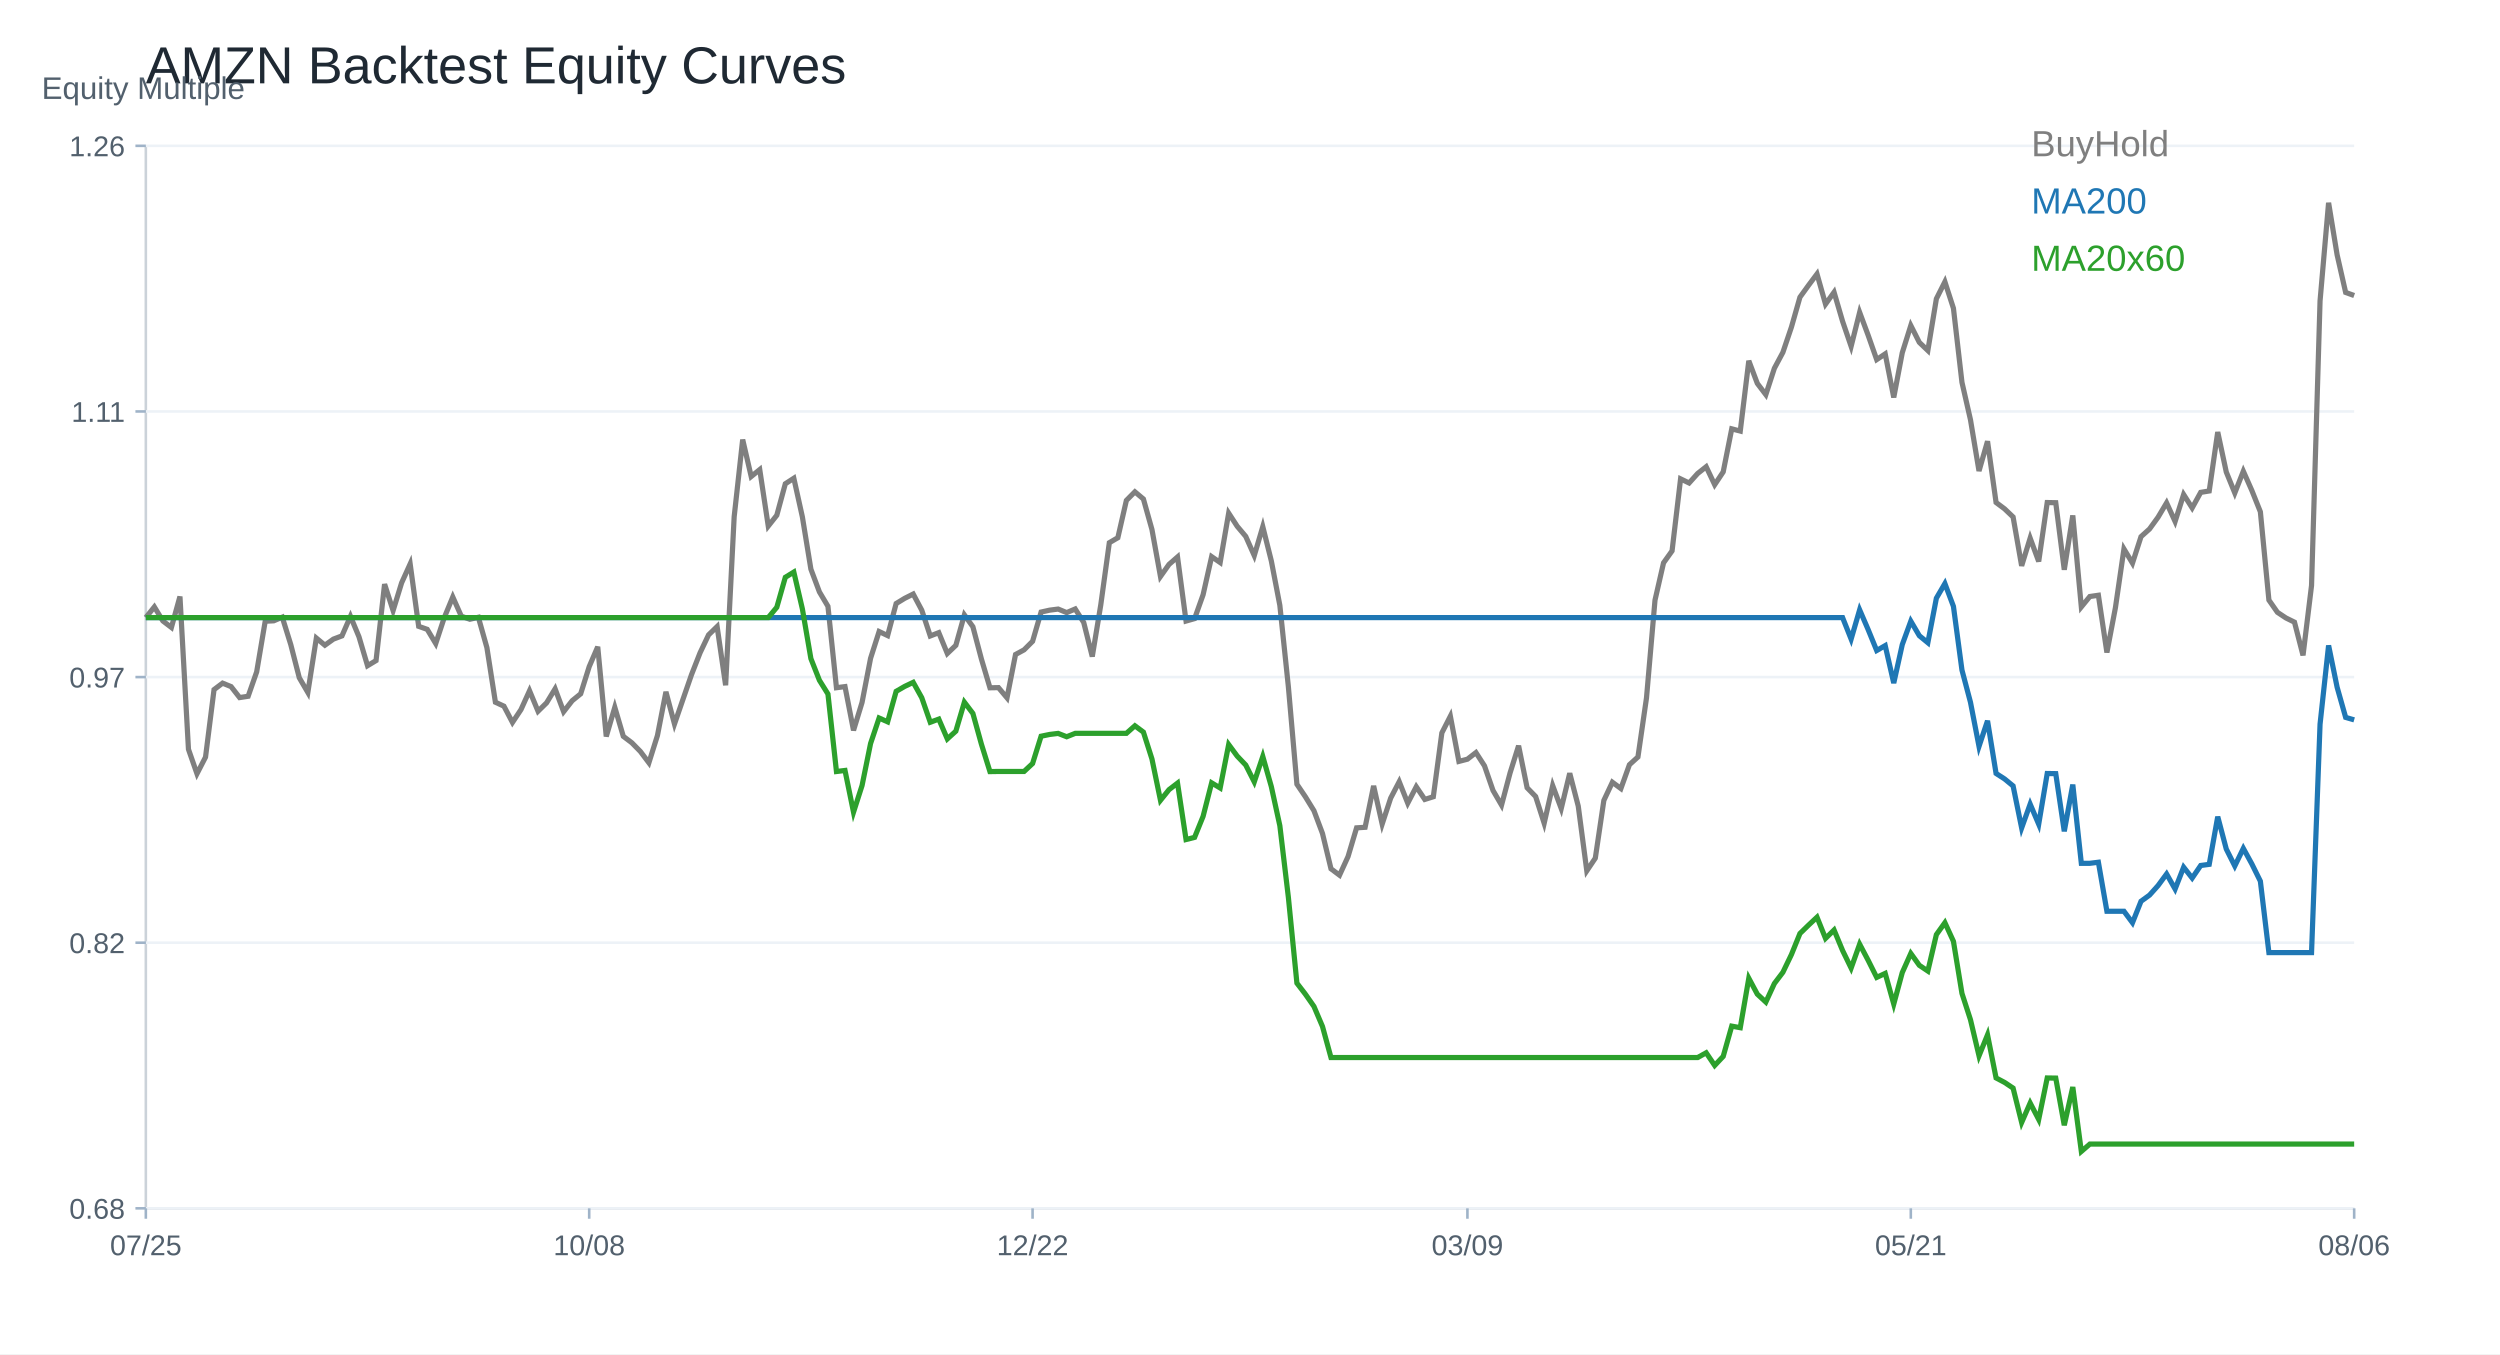
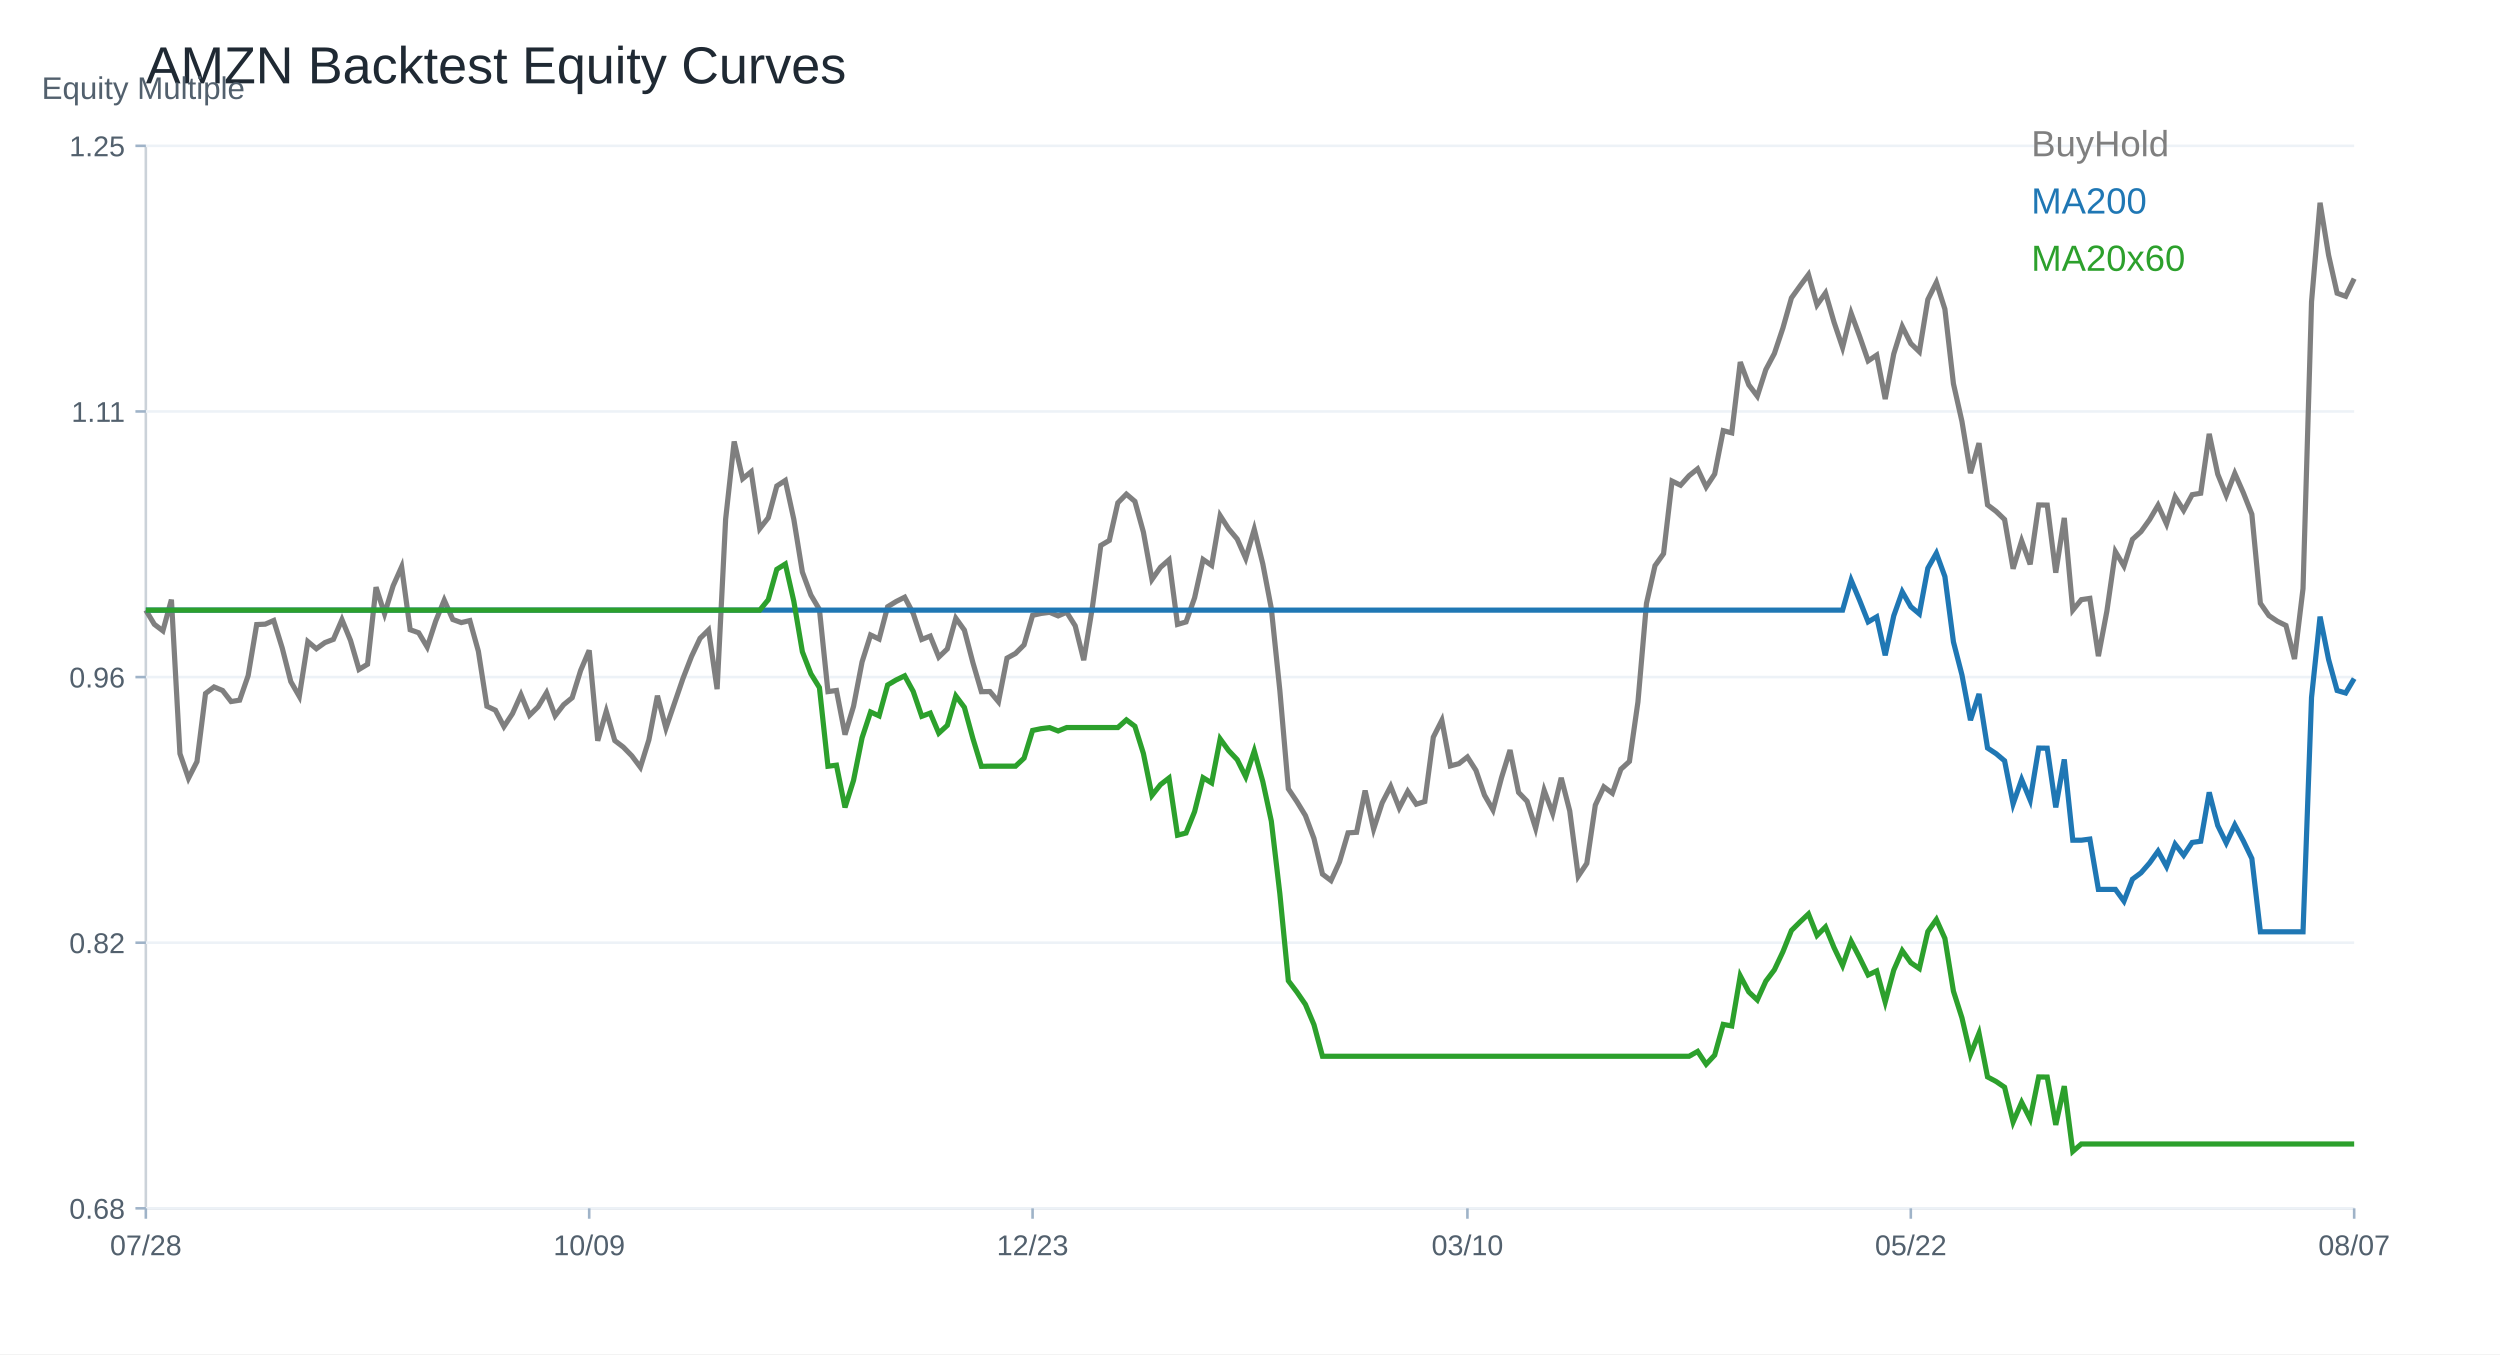
<svg xmlns="http://www.w3.org/2000/svg" width="960" height="520" viewBox="0 0 960 520">
  <rect width="100%" height="100%" fill="white" />
  <text x="56.00" y="32.00" font-size="20" font-family="Arial" fill="#1f2933" text-anchor="start">AMZN Backtest Equity Curves</text>
  <line x1="56" y1="464" x2="904" y2="464" stroke="#cbd2d9" />
  <line x1="56" y1="56" x2="56" y2="464" stroke="#cbd2d9" />
  <text x="16.00" y="38.00" font-size="12" font-family="Arial" fill="#52606d" text-anchor="start">Equity Multiple</text>
  <line x1="56" y1="464.00" x2="904" y2="464.00" stroke="#edf2f7" />
  <line x1="52" y1="464.00" x2="56" y2="464.00" stroke="#9fb3c8" />
  <text x="48.00" y="468.00" font-size="11" font-family="Arial" fill="#52606d" text-anchor="end">0.68</text>
  <line x1="56" y1="362.00" x2="904" y2="362.00" stroke="#edf2f7" />
  <line x1="52" y1="362.00" x2="56" y2="362.00" stroke="#9fb3c8" />
  <text x="48.00" y="366.00" font-size="11" font-family="Arial" fill="#52606d" text-anchor="end">0.82</text>
  <line x1="56" y1="260.00" x2="904" y2="260.00" stroke="#edf2f7" />
  <line x1="52" y1="260.00" x2="56" y2="260.00" stroke="#9fb3c8" />
-   <text x="48.00" y="264.00" font-size="11" font-family="Arial" fill="#52606d" text-anchor="end">0.97</text>
+   <text x="48.00" y="264.00" font-size="11" font-family="Arial" fill="#52606d" text-anchor="end">0.96</text>
  <line x1="56" y1="158.00" x2="904" y2="158.00" stroke="#edf2f7" />
  <line x1="52" y1="158.00" x2="56" y2="158.00" stroke="#9fb3c8" />
  <text x="48.00" y="162.00" font-size="11" font-family="Arial" fill="#52606d" text-anchor="end">1.11</text>
  <line x1="56" y1="56.00" x2="904" y2="56.00" stroke="#edf2f7" />
  <line x1="52" y1="56.00" x2="56" y2="56.00" stroke="#9fb3c8" />
-   <text x="48.00" y="60.00" font-size="11" font-family="Arial" fill="#52606d" text-anchor="end">1.26</text>
+   <text x="48.00" y="60.00" font-size="11" font-family="Arial" fill="#52606d" text-anchor="end">1.25</text>
  <line x1="56.00" y1="464" x2="56.00" y2="468" stroke="#9fb3c8" />
-   <text x="56.00" y="482.00" font-size="11" font-family="Arial" fill="#52606d" text-anchor="middle">07/25</text>
+   <text x="56.00" y="482.00" font-size="11" font-family="Arial" fill="#52606d" text-anchor="middle">07/28</text>
  <line x1="226.25" y1="464" x2="226.25" y2="468" stroke="#9fb3c8" />
-   <text x="226.25" y="482.00" font-size="11" font-family="Arial" fill="#52606d" text-anchor="middle">10/08</text>
+   <text x="226.25" y="482.00" font-size="11" font-family="Arial" fill="#52606d" text-anchor="middle">10/09</text>
  <line x1="396.51" y1="464" x2="396.51" y2="468" stroke="#9fb3c8" />
-   <text x="396.51" y="482.00" font-size="11" font-family="Arial" fill="#52606d" text-anchor="middle">12/22</text>
+   <text x="396.51" y="482.00" font-size="11" font-family="Arial" fill="#52606d" text-anchor="middle">12/23</text>
  <line x1="563.49" y1="464" x2="563.49" y2="468" stroke="#9fb3c8" />
-   <text x="563.49" y="482.00" font-size="11" font-family="Arial" fill="#52606d" text-anchor="middle">03/09</text>
+   <text x="563.49" y="482.00" font-size="11" font-family="Arial" fill="#52606d" text-anchor="middle">03/10</text>
  <line x1="733.75" y1="464" x2="733.75" y2="468" stroke="#9fb3c8" />
-   <text x="733.75" y="482.00" font-size="11" font-family="Arial" fill="#52606d" text-anchor="middle">05/21</text>
+   <text x="733.75" y="482.00" font-size="11" font-family="Arial" fill="#52606d" text-anchor="middle">05/22</text>
  <line x1="904.00" y1="464" x2="904.00" y2="468" stroke="#9fb3c8" />
-   <text x="904.00" y="482.00" font-size="11" font-family="Arial" fill="#52606d" text-anchor="middle">08/06</text>
-   <polyline fill="none" stroke="#7f7f7f" stroke-width="2" points="56.00,237.15 59.27,233.06 62.55,238.45 65.82,240.94 69.10,229.06 72.37,287.72 75.64,297.11 78.92,290.74 82.19,264.81 85.47,262.33 88.74,263.66 92.02,267.87 95.29,267.36 98.56,258.00 101.84,238.55 105.11,238.39 108.39,237.00 111.66,247.54 114.93,260.27 118.21,265.90 121.48,245.03 124.76,247.76 128.03,245.42 131.31,244.18 134.58,236.67 137.85,244.54 141.13,255.63 144.40,253.66 147.68,224.31 150.95,234.46 154.22,223.82 157.50,216.55 160.77,240.51 164.05,241.67 167.32,247.12 170.59,237.18 173.87,229.24 177.14,236.61 180.42,237.79 183.69,237.03 186.97,248.69 190.24,269.66 193.51,271.17 196.79,277.41 200.06,272.48 203.34,265.24 206.61,273.11 209.88,269.90 213.16,264.51 216.43,273.29 219.71,269.08 222.98,266.42 226.25,256.00 229.53,248.36 232.80,282.81 236.08,271.60 239.35,282.75 242.63,285.23 245.90,288.56 249.17,292.90 252.45,282.47 255.72,265.66 259.00,278.02 262.27,268.51 265.54,259.06 268.82,250.69 272.09,243.79 275.37,240.61 278.64,263.15 281.92,198.43 285.19,168.80 288.46,182.98 291.74,180.32 295.01,202.01 298.29,197.86 301.56,185.77 304.83,183.65 308.11,198.49 311.38,218.55 314.66,227.31 317.93,232.82 321.20,264.08 324.48,263.66 327.75,280.47 331.03,269.72 334.30,252.78 337.58,242.51 340.85,244.06 344.12,231.76 347.40,229.76 350.67,228.12 353.95,234.30 357.22,244.21 360.49,242.94 363.77,250.94 367.04,247.82 370.32,236.12 373.59,240.67 376.86,253.06 380.14,264.11 383.41,264.05 386.69,267.96 389.96,251.33 393.24,249.54 396.51,246.27 399.78,235.03 403.06,234.30 406.33,233.88 409.61,235.24 412.88,233.85 416.15,239.03 419.43,252.12 422.70,232.24 425.98,208.40 429.25,206.49 432.53,192.16 435.80,188.86 439.07,191.62 442.35,203.34 445.62,221.37 448.90,216.73 452.17,213.88 455.44,238.48 458.72,237.55 461.99,228.37 465.27,213.76 468.54,216.01 471.81,197.04 475.09,202.10 478.36,205.98 481.64,213.34 484.91,202.25 488.19,215.40 491.46,232.46 494.73,263.66 498.01,301.14 501.28,305.98 504.56,311.32 507.83,320.04 511.10,333.61 514.38,336.07 517.65,328.92 520.93,317.89 524.20,317.68 527.47,301.77 530.75,316.44 534.02,306.47 537.30,300.17 540.57,308.41 543.85,302.11 547.12,306.98 550.39,305.95 553.67,281.44 556.94,275.02 560.22,292.38 563.49,291.53 566.76,288.99 570.04,294.08 573.31,303.53 576.59,309.16 579.86,296.83 583.14,286.35 586.41,302.50 589.68,305.86 592.96,316.13 596.23,301.68 599.51,310.47 602.78,296.92 606.05,309.56 609.33,334.40 612.60,329.52 615.88,307.35 619.15,300.38 622.42,302.80 625.70,293.65 628.97,290.68 632.25,268.02 635.52,230.46 638.80,216.13 642.07,211.55 645.34,183.89 648.62,185.47 651.89,181.83 655.17,179.23 658.44,186.13 661.71,181.20 664.99,164.68 668.26,165.53 671.54,138.54 674.81,147.23 678.08,151.54 681.36,141.42 684.63,135.30 687.91,125.60 691.18,114.12 694.46,109.58 697.73,105.21 701.00,116.79 704.28,112.21 707.55,123.39 710.83,133.00 714.10,119.94 717.37,128.75 720.65,138.08 723.92,135.90 727.20,152.63 730.47,135.45 733.75,125.00 737.02,131.48 740.29,134.60 743.57,114.73 746.84,108.21 750.12,118.39 753.39,146.81 756.66,161.17 759.94,180.86 763.21,169.44 766.49,192.95 769.76,195.40 773.03,198.52 776.31,217.28 779.58,206.64 782.86,215.61 786.13,192.98 789.41,193.04 792.68,218.79 795.95,197.92 799.23,233.06 802.50,229.06 805.78,228.58 809.05,250.57 812.32,233.36 815.60,210.79 818.87,216.25 822.15,206.07 825.42,203.13 828.69,198.62 831.97,193.10 835.24,200.25 838.52,189.89 841.79,195.04 845.07,189.07 848.34,188.53 851.61,165.90 854.89,181.26 858.16,189.31 861.44,180.95 864.71,188.35 867.98,196.53 871.26,230.43 874.53,235.12 877.81,237.30 881.08,238.91 884.36,251.66 887.63,224.85 890.90,115.54 894.18,77.86 897.45,97.85 900.73,112.30 904.00,113.48" />
+   <text x="904.00" y="482.00" font-size="11" font-family="Arial" fill="#52606d" text-anchor="middle">08/07</text>
+   <polyline fill="none" stroke="#7f7f7f" stroke-width="2" points="56.00,234.30 59.27,239.74 62.55,242.24 65.82,230.27 69.10,289.40 72.37,298.86 75.64,292.45 78.92,266.31 82.19,263.80 85.47,265.15 88.74,269.39 92.02,268.87 95.29,259.44 98.56,239.83 101.84,239.68 105.11,238.27 108.39,248.90 111.66,261.73 114.93,267.41 118.21,246.37 121.48,249.12 124.76,246.76 128.03,245.51 131.31,237.94 134.58,245.88 137.85,257.06 141.13,255.07 144.40,225.48 147.68,235.71 150.95,224.99 154.22,217.66 157.50,241.82 160.77,242.98 164.05,248.47 167.32,238.46 170.59,230.46 173.87,237.88 177.14,239.07 180.42,238.31 183.69,250.06 186.97,271.19 190.24,272.72 193.51,279.01 196.79,274.03 200.06,266.74 203.34,274.68 206.61,271.44 209.88,266.00 213.16,274.86 216.43,270.61 219.71,267.93 222.98,257.42 226.25,249.73 229.53,284.45 232.80,273.15 236.08,284.39 239.35,286.89 242.63,290.25 245.90,294.62 249.17,284.11 252.45,267.16 255.72,279.62 259.00,270.03 262.27,260.51 265.54,252.08 268.82,245.12 272.09,241.91 275.37,264.63 278.64,199.40 281.92,169.53 285.19,183.82 288.46,181.14 291.74,203.00 295.01,198.82 298.29,186.63 301.56,184.50 304.83,199.46 308.11,219.68 311.38,228.50 314.66,234.06 317.93,265.58 321.20,265.15 324.48,282.10 327.75,271.26 331.03,254.19 334.30,243.83 337.58,245.39 340.85,232.99 344.12,230.98 347.40,229.33 350.67,235.56 353.95,245.54 357.22,244.26 360.49,252.32 363.77,249.18 367.04,237.39 370.32,241.97 373.59,254.46 376.86,265.61 380.14,265.55 383.41,269.48 386.69,252.72 389.96,250.92 393.24,247.62 396.51,236.29 399.78,235.56 403.06,235.13 406.33,236.50 409.61,235.10 412.88,240.32 416.15,253.51 419.43,233.48 422.70,209.45 425.98,207.52 429.25,193.08 432.53,189.75 435.80,192.53 439.07,204.35 442.35,222.52 445.62,217.84 448.90,214.97 452.17,239.77 455.44,238.82 458.72,229.57 461.99,214.85 465.27,217.11 468.54,197.99 471.81,203.09 475.09,207.00 478.36,214.42 481.64,203.25 484.91,216.50 488.19,233.69 491.46,265.15 494.73,302.92 498.01,307.81 501.28,313.18 504.56,321.98 507.83,335.66 511.10,338.13 514.38,330.93 517.65,319.81 520.93,319.60 524.20,303.57 527.47,318.35 530.75,308.30 534.02,301.95 537.30,310.25 540.57,303.90 543.85,308.82 547.12,307.78 550.39,283.07 553.67,276.60 556.94,294.10 560.22,293.24 563.49,290.68 566.76,295.81 570.04,305.34 573.31,311.02 576.59,298.59 579.86,288.02 583.14,304.30 586.41,307.69 589.68,318.04 592.96,303.47 596.23,312.33 599.51,298.68 602.78,311.41 606.05,336.46 609.33,331.54 612.60,309.18 615.88,302.16 619.15,304.60 622.42,295.38 625.70,292.39 628.97,269.55 632.25,231.68 635.52,217.23 638.80,212.62 642.07,184.74 645.34,186.33 648.62,182.66 651.89,180.04 655.17,187.00 658.44,182.02 661.71,165.38 664.99,166.23 668.26,139.03 671.54,147.79 674.81,152.13 678.08,141.93 681.36,135.76 684.63,125.99 687.91,114.41 691.18,109.83 694.46,105.43 697.73,117.10 701.00,112.49 704.28,123.76 707.55,133.44 710.83,120.27 714.10,129.16 717.37,138.57 720.65,136.37 723.92,153.23 727.20,135.91 730.47,125.37 733.75,131.91 737.02,135.06 740.29,115.02 743.57,108.46 746.84,118.72 750.12,147.36 753.39,161.84 756.66,181.69 759.94,170.17 763.21,193.87 766.49,196.35 769.76,199.49 773.03,218.39 776.31,207.68 779.58,216.71 782.86,193.90 786.13,193.96 789.41,219.92 792.68,198.88 795.95,234.30 799.23,230.27 802.50,229.78 805.78,251.96 809.05,234.61 812.32,211.86 815.60,217.36 818.87,207.10 822.15,204.13 825.42,199.58 828.69,194.02 831.97,201.23 835.24,190.79 838.52,195.98 841.79,189.96 845.07,189.41 848.34,166.60 851.61,182.08 854.89,190.21 858.16,181.78 861.44,189.23 864.71,197.48 867.98,231.65 871.26,236.38 874.53,238.58 877.81,240.20 881.08,253.06 884.36,226.03 887.63,115.85 890.90,77.86 894.18,98.01 897.45,112.58 900.73,113.77 904.00,106.99" />
  <text x="780.00" y="60.00" font-size="14" font-family="Arial" fill="#7f7f7f" text-anchor="start">BuyHold</text>
-   <polyline fill="none" stroke="#1f77b4" stroke-width="2" points="56.00,237.15 59.27,237.15 62.55,237.15 65.82,237.15 69.10,237.15 72.37,237.15 75.64,237.15 78.92,237.15 82.19,237.15 85.47,237.15 88.74,237.15 92.02,237.15 95.29,237.15 98.56,237.15 101.84,237.15 105.11,237.15 108.39,237.15 111.66,237.15 114.93,237.15 118.21,237.15 121.48,237.15 124.76,237.15 128.03,237.15 131.31,237.15 134.58,237.15 137.85,237.15 141.13,237.15 144.40,237.15 147.68,237.15 150.95,237.15 154.22,237.15 157.50,237.15 160.77,237.15 164.05,237.15 167.32,237.15 170.59,237.15 173.87,237.15 177.14,237.15 180.42,237.15 183.69,237.15 186.97,237.15 190.24,237.15 193.51,237.15 196.79,237.15 200.06,237.15 203.34,237.15 206.61,237.15 209.88,237.15 213.16,237.15 216.43,237.15 219.71,237.15 222.98,237.15 226.25,237.15 229.53,237.15 232.80,237.15 236.08,237.15 239.35,237.15 242.63,237.15 245.90,237.15 249.17,237.15 252.45,237.15 255.72,237.15 259.00,237.15 262.27,237.15 265.54,237.15 268.82,237.15 272.09,237.15 275.37,237.15 278.64,237.15 281.92,237.15 285.19,237.15 288.46,237.15 291.74,237.15 295.01,237.15 298.29,237.15 301.56,237.15 304.83,237.15 308.11,237.15 311.38,237.15 314.66,237.15 317.93,237.15 321.20,237.15 324.48,237.15 327.75,237.15 331.03,237.15 334.30,237.15 337.58,237.15 340.85,237.15 344.12,237.15 347.40,237.15 350.67,237.15 353.95,237.15 357.22,237.15 360.49,237.15 363.77,237.15 367.04,237.15 370.32,237.15 373.59,237.15 376.86,237.15 380.14,237.15 383.41,237.15 386.69,237.15 389.96,237.15 393.24,237.15 396.51,237.15 399.78,237.15 403.06,237.15 406.33,237.15 409.61,237.15 412.88,237.15 416.15,237.15 419.43,237.15 422.70,237.15 425.98,237.15 429.25,237.15 432.53,237.15 435.80,237.15 439.07,237.15 442.35,237.15 445.62,237.15 448.90,237.15 452.17,237.15 455.44,237.15 458.72,237.15 461.99,237.15 465.27,237.15 468.54,237.15 471.81,237.15 475.09,237.15 478.36,237.15 481.64,237.15 484.91,237.15 488.19,237.15 491.46,237.15 494.73,237.15 498.01,237.15 501.28,237.15 504.56,237.15 507.83,237.15 511.10,237.15 514.38,237.15 517.65,237.15 520.93,237.15 524.20,237.15 527.47,237.15 530.75,237.15 534.02,237.15 537.30,237.15 540.57,237.15 543.85,237.15 547.12,237.15 550.39,237.15 553.67,237.15 556.94,237.15 560.22,237.15 563.49,237.15 566.76,237.15 570.04,237.15 573.31,237.15 576.59,237.15 579.86,237.15 583.14,237.15 586.41,237.15 589.68,237.15 592.96,237.15 596.23,237.15 599.51,237.15 602.78,237.15 606.05,237.15 609.33,237.15 612.60,237.15 615.88,237.15 619.15,237.15 622.42,237.15 625.70,237.15 628.97,237.15 632.25,237.15 635.52,237.15 638.80,237.15 642.07,237.15 645.34,237.15 648.62,237.15 651.89,237.15 655.17,237.15 658.44,237.15 661.71,237.15 664.99,237.15 668.26,237.15 671.54,237.15 674.81,237.15 678.08,237.15 681.36,237.15 684.63,237.15 687.91,237.15 691.18,237.15 694.46,237.15 697.73,237.15 701.00,237.15 704.28,237.15 707.55,237.15 710.83,245.41 714.10,234.18 717.37,241.77 720.65,249.79 723.92,247.92 727.20,262.31 730.47,247.53 733.75,238.53 737.02,244.11 740.29,246.80 743.57,229.70 746.84,224.09 750.12,232.85 753.39,257.30 756.66,269.66 759.94,286.60 763.21,276.77 766.49,297.00 769.76,299.11 773.03,301.80 776.31,317.93 779.58,308.78 782.86,316.50 786.13,297.03 789.41,297.08 792.68,319.23 795.95,301.28 799.23,331.51 802.50,331.51 805.78,331.10 809.05,349.92 812.32,349.92 815.60,349.92 818.87,354.33 822.15,346.09 825.42,343.72 828.69,340.07 831.97,335.61 835.24,341.39 838.52,333.01 841.79,337.17 845.07,332.35 848.34,331.91 851.61,313.60 854.89,326.03 858.16,332.54 861.44,325.78 864.71,331.76 867.98,338.37 871.26,365.79 874.53,365.79 877.81,365.79 881.08,365.79 884.36,365.79 887.63,365.79 890.90,278.08 894.18,247.84 897.45,263.88 900.73,275.48 904.00,276.43" />
+   <polyline fill="none" stroke="#1f77b4" stroke-width="2" points="56.00,234.30 59.27,234.30 62.55,234.30 65.82,234.30 69.10,234.30 72.37,234.30 75.64,234.30 78.92,234.30 82.19,234.30 85.47,234.30 88.74,234.30 92.02,234.30 95.29,234.30 98.56,234.30 101.84,234.30 105.11,234.30 108.39,234.30 111.66,234.30 114.93,234.30 118.21,234.30 121.48,234.30 124.76,234.30 128.03,234.30 131.31,234.30 134.58,234.30 137.85,234.30 141.13,234.30 144.40,234.30 147.68,234.30 150.95,234.30 154.22,234.30 157.50,234.30 160.77,234.30 164.05,234.30 167.32,234.30 170.59,234.30 173.87,234.30 177.14,234.30 180.42,234.30 183.69,234.30 186.97,234.30 190.24,234.30 193.51,234.30 196.79,234.30 200.06,234.30 203.34,234.30 206.61,234.30 209.88,234.30 213.16,234.30 216.43,234.30 219.71,234.30 222.98,234.30 226.25,234.30 229.53,234.30 232.80,234.30 236.08,234.30 239.35,234.30 242.63,234.30 245.90,234.30 249.17,234.30 252.45,234.30 255.72,234.30 259.00,234.30 262.27,234.30 265.54,234.30 268.82,234.30 272.09,234.30 275.37,234.30 278.64,234.30 281.92,234.30 285.19,234.30 288.46,234.30 291.74,234.30 295.01,234.30 298.29,234.30 301.56,234.30 304.83,234.30 308.11,234.30 311.38,234.30 314.66,234.30 317.93,234.30 321.20,234.30 324.48,234.30 327.75,234.30 331.03,234.30 334.30,234.30 337.58,234.30 340.85,234.30 344.12,234.30 347.40,234.30 350.67,234.30 353.95,234.30 357.22,234.30 360.49,234.30 363.77,234.30 367.04,234.30 370.32,234.30 373.59,234.30 376.86,234.30 380.14,234.30 383.41,234.30 386.69,234.30 389.96,234.30 393.24,234.30 396.51,234.30 399.78,234.30 403.06,234.30 406.33,234.30 409.61,234.30 412.88,234.30 416.15,234.30 419.43,234.30 422.70,234.30 425.98,234.30 429.25,234.30 432.53,234.30 435.80,234.30 439.07,234.30 442.35,234.30 445.62,234.30 448.90,234.30 452.17,234.30 455.44,234.30 458.72,234.30 461.99,234.30 465.27,234.30 468.54,234.30 471.81,234.30 475.09,234.30 478.36,234.30 481.64,234.30 484.91,234.30 488.19,234.30 491.46,234.30 494.73,234.30 498.01,234.30 501.28,234.30 504.56,234.30 507.83,234.30 511.10,234.30 514.38,234.30 517.65,234.30 520.93,234.30 524.20,234.30 527.47,234.30 530.75,234.30 534.02,234.30 537.30,234.30 540.57,234.30 543.85,234.30 547.12,234.30 550.39,234.30 553.67,234.30 556.94,234.30 560.22,234.30 563.49,234.30 566.76,234.30 570.04,234.30 573.31,234.30 576.59,234.30 579.86,234.30 583.14,234.30 586.41,234.30 589.68,234.30 592.96,234.30 596.23,234.30 599.51,234.30 602.78,234.30 606.05,234.30 609.33,234.30 612.60,234.30 615.88,234.30 619.15,234.30 622.42,234.30 625.70,234.30 628.97,234.30 632.25,234.30 635.52,234.30 638.80,234.30 642.07,234.30 645.34,234.30 648.62,234.30 651.89,234.30 655.17,234.30 658.44,234.30 661.71,234.30 664.99,234.30 668.26,234.30 671.54,234.30 674.81,234.30 678.08,234.30 681.36,234.30 684.63,234.30 687.91,234.30 691.18,234.30 694.46,234.30 697.73,234.30 701.00,234.30 704.28,234.30 707.55,234.30 710.83,222.78 714.10,230.56 717.37,238.80 720.65,236.87 723.92,251.63 727.20,236.47 730.47,227.24 733.75,232.97 737.02,235.72 740.29,218.18 743.57,212.43 746.84,221.41 750.12,246.50 753.39,259.18 756.66,276.56 759.94,266.48 763.21,287.23 766.49,289.40 769.76,292.15 773.03,308.71 776.31,299.32 779.58,307.23 782.86,287.26 786.13,287.31 789.41,310.04 792.68,291.62 795.95,322.64 799.23,322.64 802.50,322.21 805.78,341.52 809.05,341.52 812.32,341.52 815.60,346.05 818.87,337.60 822.15,335.16 825.42,331.41 828.69,326.84 831.97,332.77 835.24,324.17 838.52,328.45 841.79,323.50 845.07,323.04 848.34,304.26 851.61,317.01 854.89,323.70 858.16,316.76 861.44,322.89 864.71,329.68 867.98,357.81 871.26,357.81 874.53,357.81 877.81,357.81 881.08,357.81 884.36,357.81 887.63,267.82 890.90,236.79 894.18,253.25 897.45,265.15 900.73,266.12 904.00,260.58" />
  <text x="780.00" y="82.00" font-size="14" font-family="Arial" fill="#1f77b4" text-anchor="start">MA200</text>
-   <polyline fill="none" stroke="#2ca02c" stroke-width="2" points="56.00,237.15 59.27,237.15 62.55,237.15 65.82,237.15 69.10,237.15 72.37,237.15 75.64,237.15 78.92,237.15 82.19,237.15 85.47,237.15 88.74,237.15 92.02,237.15 95.29,237.15 98.56,237.15 101.84,237.15 105.11,237.15 108.39,237.15 111.66,237.15 114.93,237.15 118.21,237.15 121.48,237.15 124.76,237.15 128.03,237.15 131.31,237.15 134.58,237.15 137.85,237.15 141.13,237.15 144.40,237.15 147.68,237.15 150.95,237.15 154.22,237.15 157.50,237.15 160.77,237.15 164.05,237.15 167.32,237.15 170.59,237.15 173.87,237.15 177.14,237.15 180.42,237.15 183.69,237.15 186.97,237.15 190.24,237.15 193.51,237.15 196.79,237.15 200.06,237.15 203.34,237.15 206.61,237.15 209.88,237.15 213.16,237.15 216.43,237.15 219.71,237.15 222.98,237.15 226.25,237.15 229.53,237.15 232.80,237.15 236.08,237.15 239.35,237.15 242.63,237.15 245.90,237.15 249.17,237.15 252.45,237.15 255.72,237.15 259.00,237.15 262.27,237.15 265.54,237.15 268.82,237.15 272.09,237.15 275.37,237.15 278.64,237.15 281.92,237.15 285.19,237.15 288.46,237.15 291.74,237.15 295.01,237.15 298.29,233.20 301.56,221.69 304.83,219.67 308.11,233.81 311.38,252.90 314.66,261.24 317.93,266.49 321.20,296.26 324.48,295.86 327.75,311.87 331.03,301.63 334.30,285.50 337.58,275.72 340.85,277.19 344.12,265.48 347.40,263.58 350.67,262.02 353.95,267.91 357.22,277.34 360.49,276.13 363.77,283.74 367.04,280.77 370.32,269.64 373.59,273.96 376.86,285.76 380.14,296.29 383.41,296.24 386.69,296.24 389.96,296.24 393.24,296.24 396.51,293.19 399.78,282.71 403.06,282.03 406.33,281.63 409.61,282.91 412.88,281.61 416.15,281.61 419.43,281.61 422.70,281.61 425.98,281.61 429.25,281.61 432.53,281.61 435.80,278.70 439.07,281.13 442.35,291.45 445.62,307.31 448.90,303.23 452.17,300.72 455.44,322.38 458.72,321.55 461.99,313.47 465.27,300.62 468.54,302.59 471.81,285.90 475.09,290.35 478.36,293.77 481.64,300.24 484.91,290.49 488.19,302.06 491.46,317.07 494.73,344.53 498.01,377.52 501.28,381.78 504.56,386.48 507.83,394.16 511.10,406.10 514.38,406.10 517.65,406.10 520.93,406.10 524.20,406.10 527.47,406.10 530.75,406.10 534.02,406.10 537.30,406.10 540.57,406.10 543.85,406.10 547.12,406.10 550.39,406.10 553.67,406.10 556.94,406.10 560.22,406.10 563.49,406.10 566.76,406.10 570.04,406.10 573.31,406.10 576.59,406.10 579.86,406.10 583.14,406.10 586.41,406.10 589.68,406.10 592.96,406.10 596.23,406.10 599.51,406.10 602.78,406.10 606.05,406.10 609.33,406.10 612.60,406.10 615.88,406.10 619.15,406.10 622.42,406.10 625.70,406.10 628.97,406.10 632.25,406.10 635.52,406.10 638.80,406.10 642.07,406.10 645.34,406.10 648.62,406.10 651.89,406.10 655.17,404.27 658.44,409.13 661.71,405.65 664.99,394.04 668.26,394.63 671.54,375.64 674.81,381.76 678.08,384.79 681.36,377.67 684.63,373.36 687.91,366.54 691.18,358.46 694.46,355.27 697.73,352.20 701.00,360.34 704.28,357.12 707.55,364.99 710.83,371.74 714.10,362.56 717.37,368.76 720.65,375.32 723.92,373.79 727.20,385.55 730.47,373.47 733.75,366.12 737.02,370.68 740.29,372.87 743.57,358.89 746.84,354.31 750.12,361.47 753.39,381.46 756.66,391.56 759.94,405.42 763.21,397.38 766.49,413.92 769.76,415.65 773.03,417.84 776.31,431.04 779.58,423.56 782.86,429.87 786.13,413.94 789.41,413.99 792.68,432.10 795.95,417.42 799.23,442.14 802.50,439.33 805.78,439.33 809.05,439.33 812.32,439.33 815.60,439.33 818.87,439.33 822.15,439.33 825.42,439.33 828.69,439.33 831.97,439.33 835.24,439.33 838.52,439.33 841.79,439.33 845.07,439.33 848.34,439.33 851.61,439.33 854.89,439.33 858.16,439.33 861.44,439.33 864.71,439.33 867.98,439.33 871.26,439.33 874.53,439.33 877.81,439.33 881.08,439.33 884.36,439.33 887.63,439.33 890.90,439.33 894.18,439.33 897.45,439.33 900.73,439.33 904.00,439.33" />
+   <polyline fill="none" stroke="#2ca02c" stroke-width="2" points="56.00,234.30 59.27,234.30 62.55,234.30 65.82,234.30 69.10,234.30 72.37,234.30 75.64,234.30 78.92,234.30 82.19,234.30 85.47,234.30 88.74,234.30 92.02,234.30 95.29,234.30 98.56,234.30 101.84,234.30 105.11,234.30 108.39,234.30 111.66,234.30 114.93,234.30 118.21,234.30 121.48,234.30 124.76,234.30 128.03,234.30 131.31,234.30 134.58,234.30 137.85,234.30 141.13,234.30 144.40,234.30 147.68,234.30 150.95,234.30 154.22,234.30 157.50,234.30 160.77,234.30 164.05,234.30 167.32,234.30 170.59,234.30 173.87,234.30 177.14,234.30 180.42,234.30 183.69,234.30 186.97,234.30 190.24,234.30 193.51,234.30 196.79,234.30 200.06,234.30 203.34,234.30 206.61,234.30 209.88,234.30 213.16,234.30 216.43,234.30 219.71,234.30 222.98,234.30 226.25,234.30 229.53,234.30 232.80,234.30 236.08,234.30 239.35,234.30 242.63,234.30 245.90,234.30 249.17,234.30 252.45,234.30 255.72,234.30 259.00,234.30 262.27,234.30 265.54,234.30 268.82,234.30 272.09,234.30 275.37,234.30 278.64,234.30 281.92,234.30 285.19,234.30 288.46,234.30 291.74,234.30 295.01,230.30 298.29,218.63 301.56,216.58 304.83,230.91 308.11,250.28 311.38,258.73 314.66,264.05 317.93,294.24 321.20,293.83 324.48,310.06 327.75,299.68 331.03,283.33 334.30,273.41 337.58,274.90 340.85,263.03 344.12,261.10 347.40,259.52 350.67,265.49 353.95,275.05 357.22,273.82 360.49,281.54 363.77,278.53 367.04,267.24 370.32,271.63 373.59,283.59 376.86,294.27 380.14,294.21 383.41,294.21 386.69,294.21 389.96,294.21 393.24,291.12 396.51,280.49 399.78,279.81 403.06,279.41 406.33,280.69 409.61,279.38 412.88,279.38 416.15,279.38 419.43,279.38 422.70,279.38 425.98,279.38 429.25,279.38 432.53,276.43 435.80,278.89 439.07,289.35 442.35,305.44 445.62,301.30 448.90,298.76 452.17,320.71 455.44,319.87 458.72,311.68 461.99,298.65 465.27,300.65 468.54,283.73 471.81,288.24 475.09,291.70 478.36,298.27 481.64,288.38 484.91,300.11 488.19,315.33 491.46,343.18 494.73,376.62 498.01,380.94 501.28,385.70 504.56,393.49 507.83,405.60 511.10,405.60 514.38,405.60 517.65,405.60 520.93,405.60 524.20,405.60 527.47,405.60 530.75,405.60 534.02,405.60 537.30,405.60 540.57,405.60 543.85,405.60 547.12,405.60 550.39,405.60 553.67,405.60 556.94,405.60 560.22,405.60 563.49,405.60 566.76,405.60 570.04,405.60 573.31,405.60 576.59,405.60 579.86,405.60 583.14,405.60 586.41,405.60 589.68,405.60 592.96,405.60 596.23,405.60 599.51,405.60 602.78,405.60 606.05,405.60 609.33,405.60 612.60,405.60 615.88,405.60 619.15,405.60 622.42,405.60 625.70,405.60 628.97,405.60 632.25,405.60 635.52,405.60 638.80,405.60 642.07,405.60 645.34,405.60 648.62,405.60 651.89,403.74 655.17,408.67 658.44,405.15 661.71,393.37 664.99,393.97 668.26,374.72 671.54,380.92 674.81,383.99 678.08,376.77 681.36,372.41 684.63,365.49 687.91,357.30 691.18,354.06 694.46,350.95 697.73,359.20 701.00,355.94 704.28,363.91 707.55,370.76 710.83,361.45 714.10,367.74 717.37,374.40 720.65,372.84 723.92,384.77 727.20,372.51 730.47,365.06 733.75,369.68 737.02,371.91 740.29,357.73 743.57,353.09 746.84,360.35 750.12,380.62 753.39,390.86 756.66,404.91 759.94,396.76 763.21,413.53 766.49,415.28 769.76,417.51 773.03,430.88 776.31,423.30 779.58,429.70 782.86,413.55 786.13,413.60 789.41,431.96 792.68,417.08 795.95,442.14 799.23,439.29 802.50,439.29 805.78,439.29 809.05,439.29 812.32,439.29 815.60,439.29 818.87,439.29 822.15,439.29 825.42,439.29 828.69,439.29 831.97,439.29 835.24,439.29 838.52,439.29 841.79,439.29 845.07,439.29 848.34,439.29 851.61,439.29 854.89,439.29 858.16,439.29 861.44,439.29 864.71,439.29 867.98,439.29 871.26,439.29 874.53,439.29 877.81,439.29 881.08,439.29 884.36,439.29 887.63,439.29 890.90,439.29 894.18,439.29 897.45,439.29 900.73,439.29 904.00,439.29" />
  <text x="780.00" y="104.00" font-size="14" font-family="Arial" fill="#2ca02c" text-anchor="start">MA20x60</text>
</svg>
